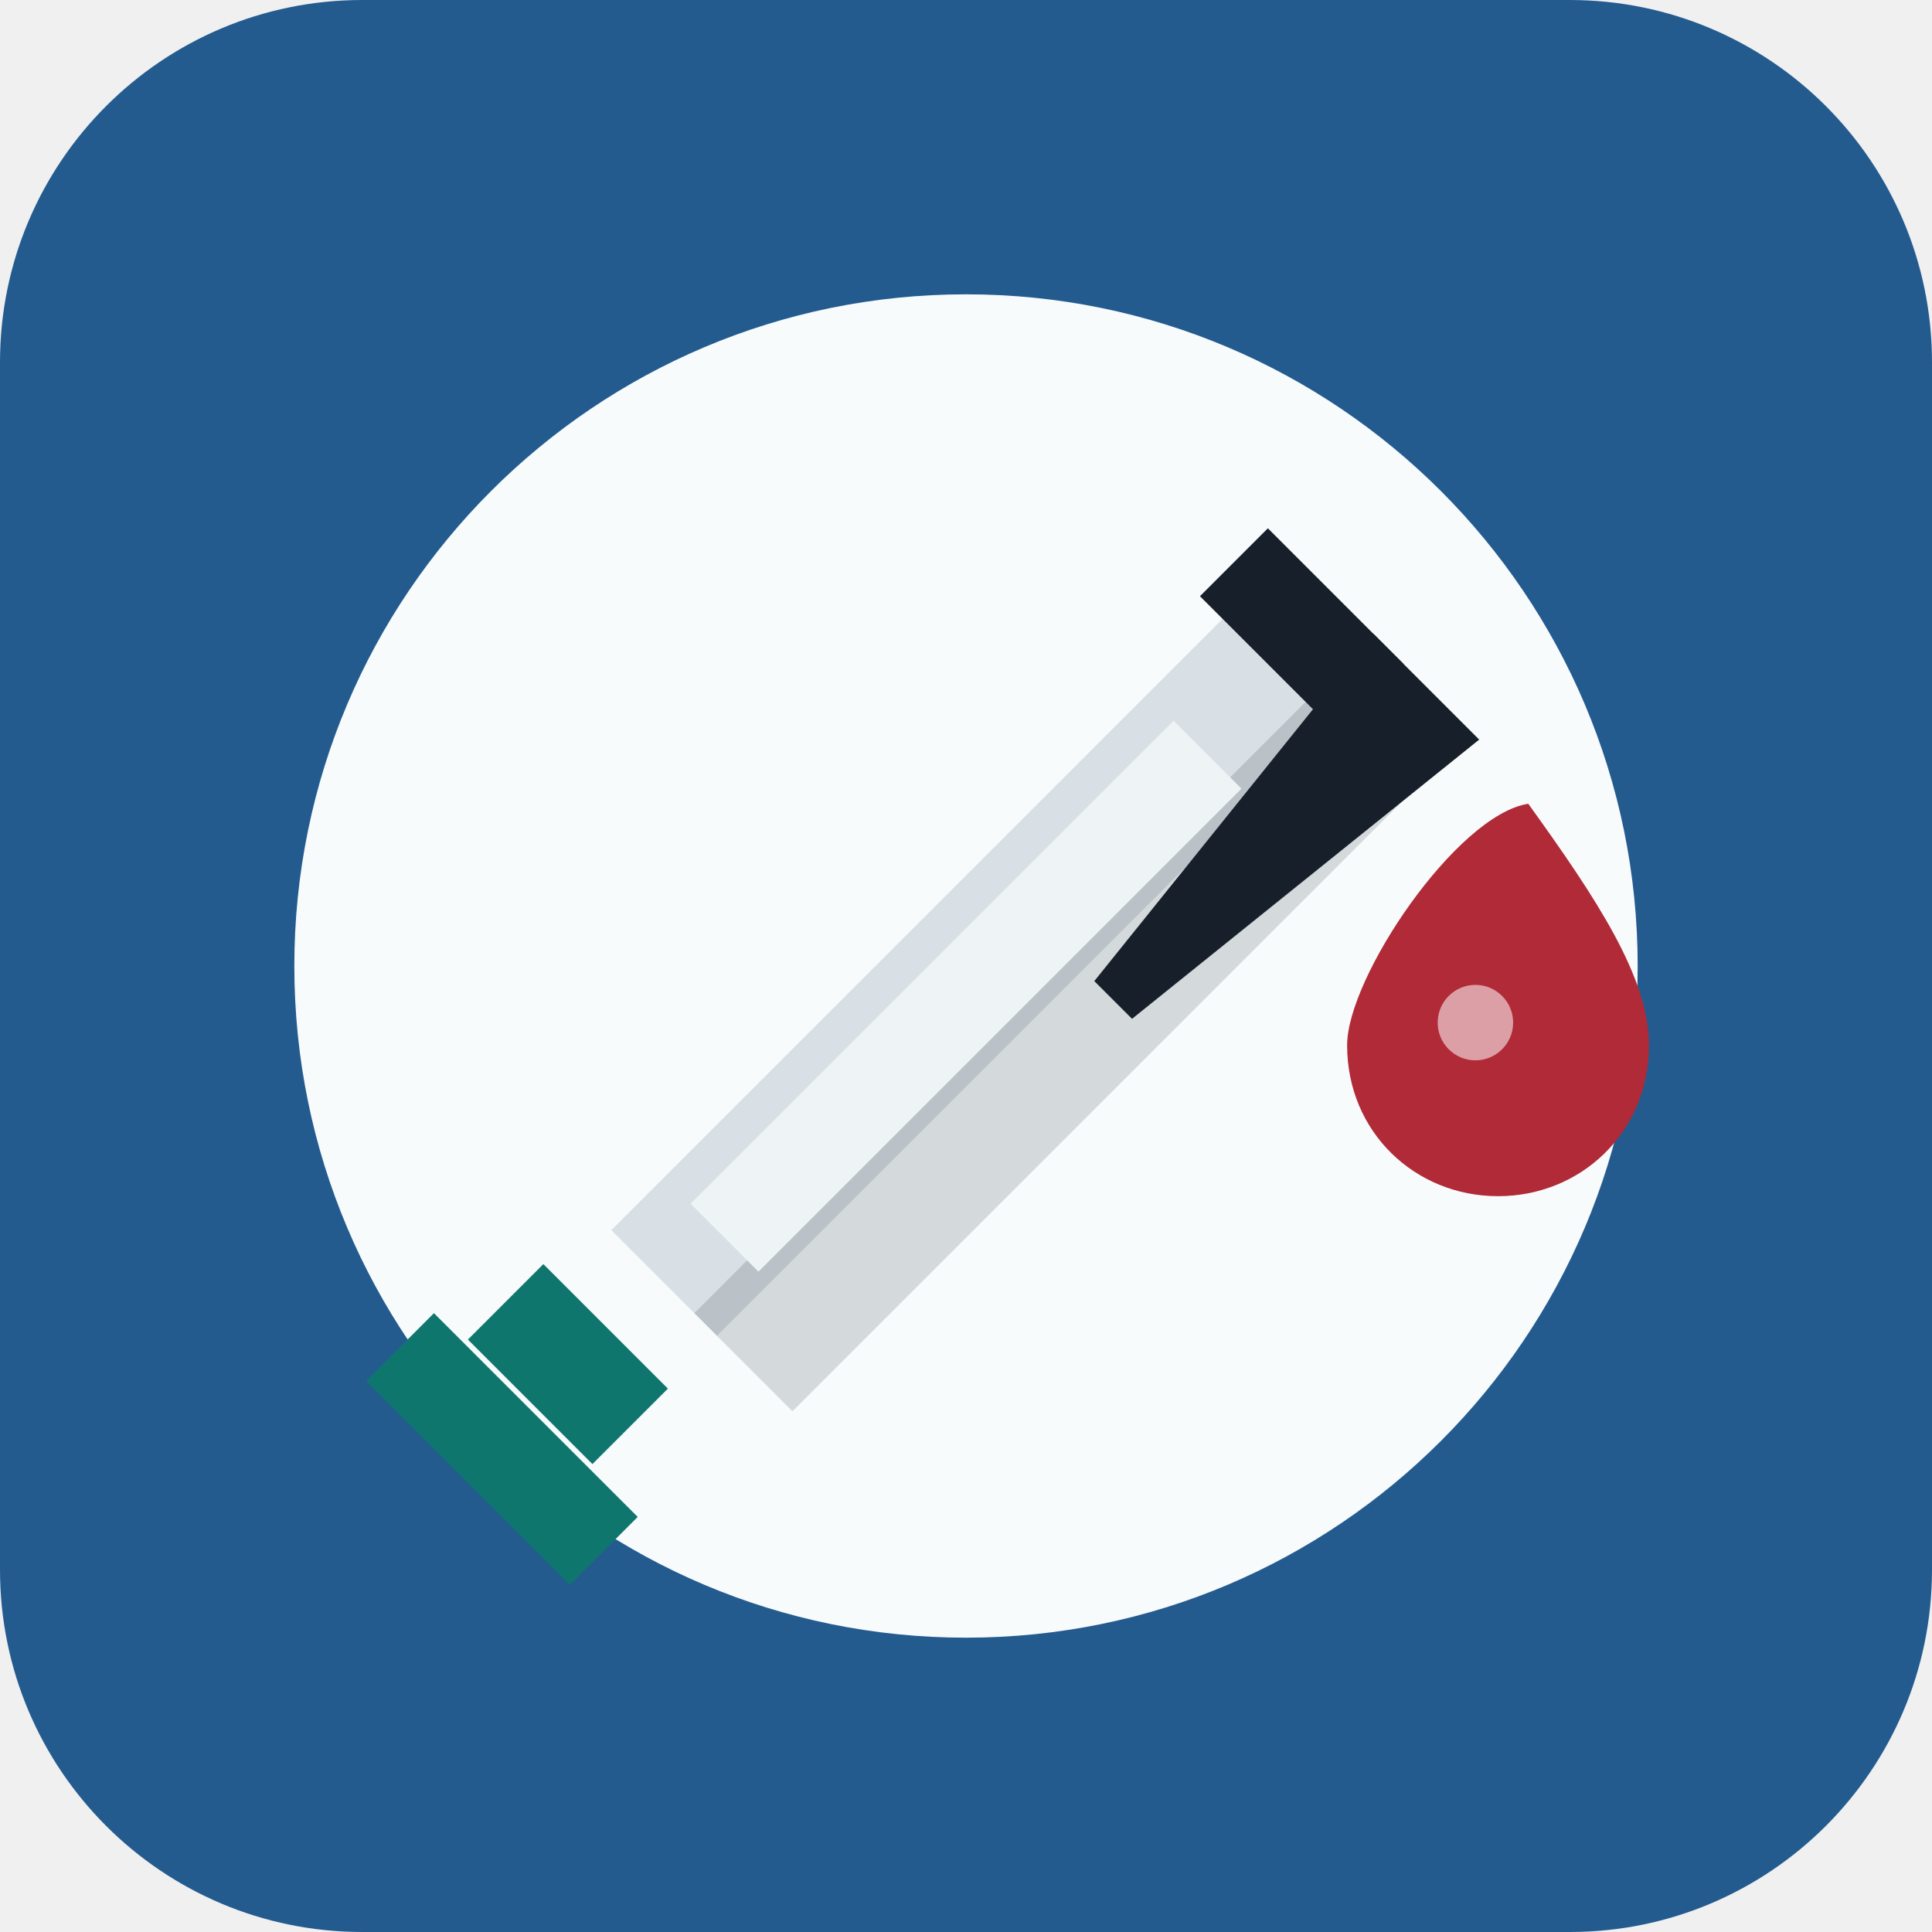
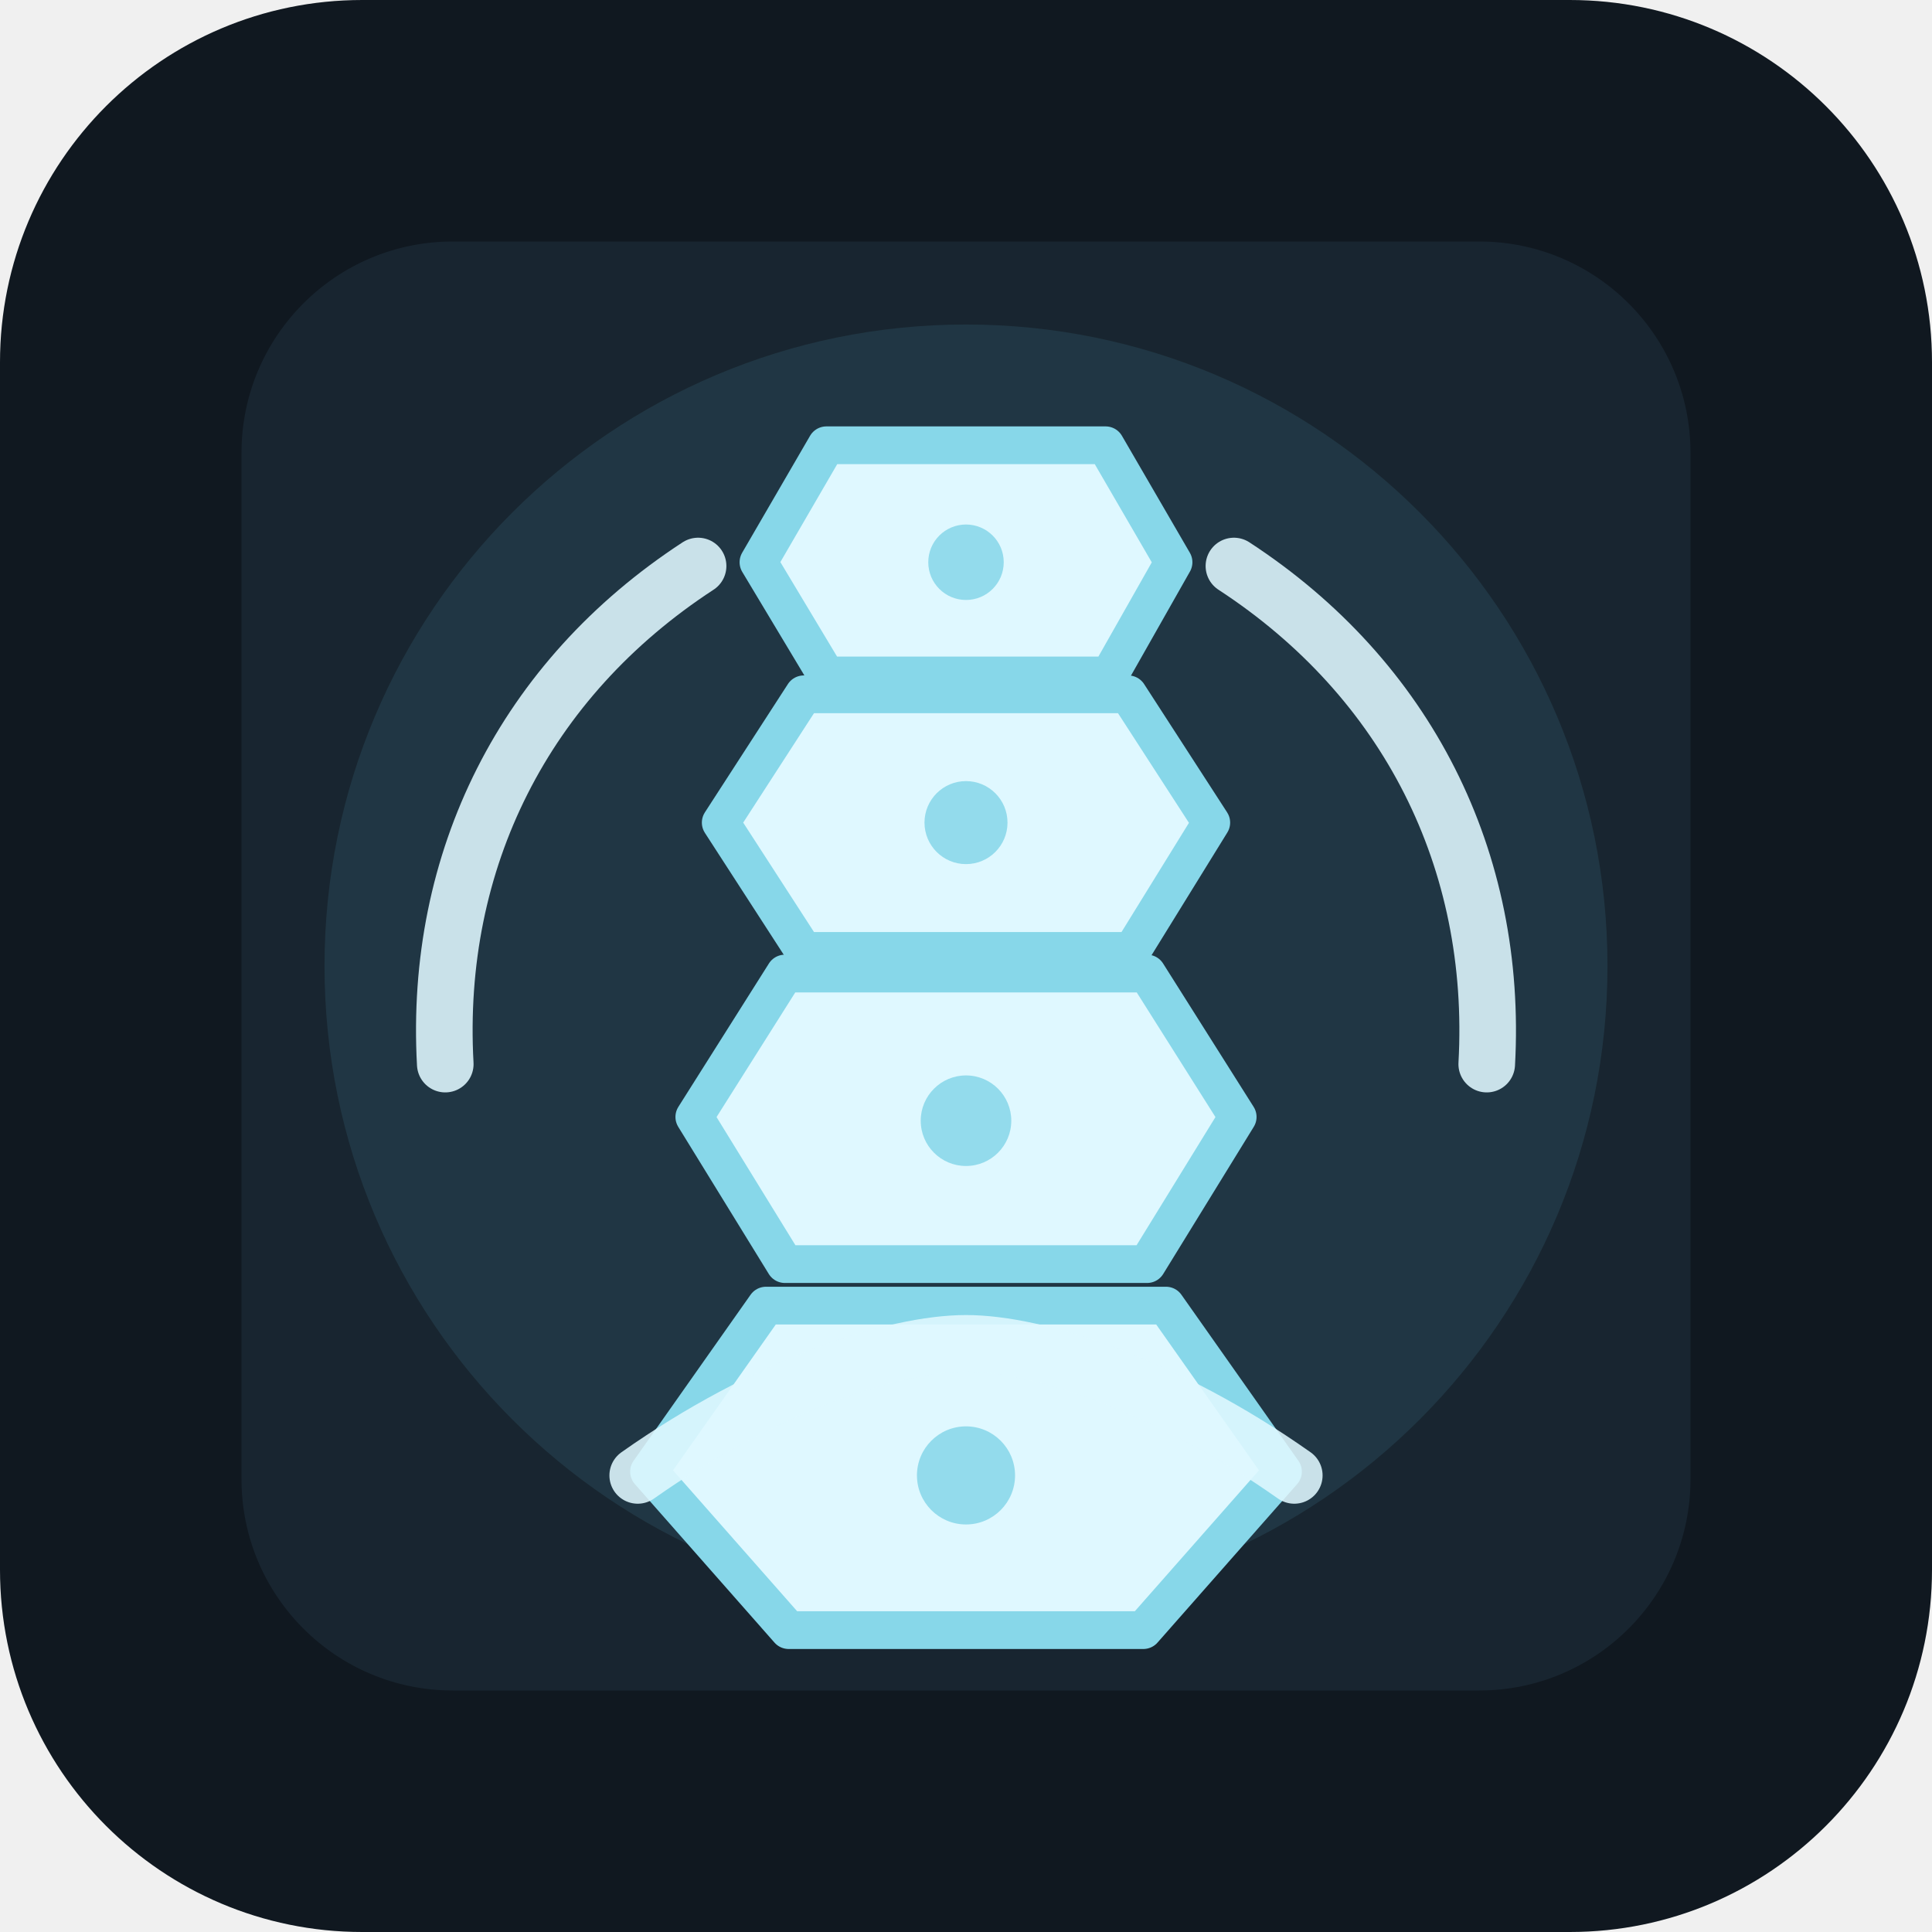
<svg xmlns="http://www.w3.org/2000/svg" viewBox="0 0 512 512">
-   <rect width="512" height="512" rx="96" fill="#245b8f" />
-   <circle cx="256" cy="256" r="178" fill="#f7fbfc" />
-   <path fill="#d8e0e5" d="M162 326l28 28 166-166-28-28z" />
-   <path fill="#17202a" opacity=".16" d="M184 348l26 26 166-166-26-26z" />
-   <path fill="#0f766e" d="M144 335l33 33-20 20-33-33z" />
-   <path fill="#0f766e" d="M115 348l54 54-18 18-54-54z" />
-   <path fill="#17202a" d="M336 140l36 36-18 18-36-36z" />
-   <path fill="#17202a" d="M364 168l28 28-92 74-10-10z" />
-   <path fill="#eef4f5" d="M183 319l128-128 18 18-128 128z" />
-   <path fill="#b02a37" d="M405 213c18 25 32 46 32 64 0 23-18 40-40 40s-40-17-40-40c0-18 29-61 48-64z" />
-   <circle cx="391" cy="271" r="10" fill="#ffffff" opacity=".55" />
+   <rect width="512" height="512" rx="96" fill="#101820" />
+   <rect x="64" y="64" width="384" height="384" rx="56" fill="#182530" />
+   <circle cx="256" cy="256" r="170" fill="#315c6d" opacity=".32" />
+   <g fill="#dff8ff" stroke="#87d7e9" stroke-width="10" stroke-linejoin="round">
+     <path d="M219 118h74l18 31-17 30h-75l-18-30z" />
+     <path d="M213 184h86l22 34-21 34h-87l-22-34z" />
+     <path d="M208 258h96l24 38-24 39h-96l-24-39z" />
+     <path d="M203 346h106l31 44-37 42h-94l-37-42z" />
+   </g>
+   <g fill="none" stroke="#dff8ff" stroke-linecap="round" stroke-width="15" opacity=".88">
+     <path d="M185 150c-46 30-70 78-67 132" />
+     <path d="M327 150c46 30 70 78 67 132" />
+     <path d="M169 391c34-24 68-35 87-35s53 11 87 35" />
+   </g>
+   <g fill="#87d7e9" opacity=".86">
+     <circle cx="256" cy="149" r="10" />
+     <circle cx="256" cy="218" r="11" />
+     <circle cx="256" cy="297" r="12" />
+     <circle cx="256" cy="391" r="13" />
+   </g>
</svg>
